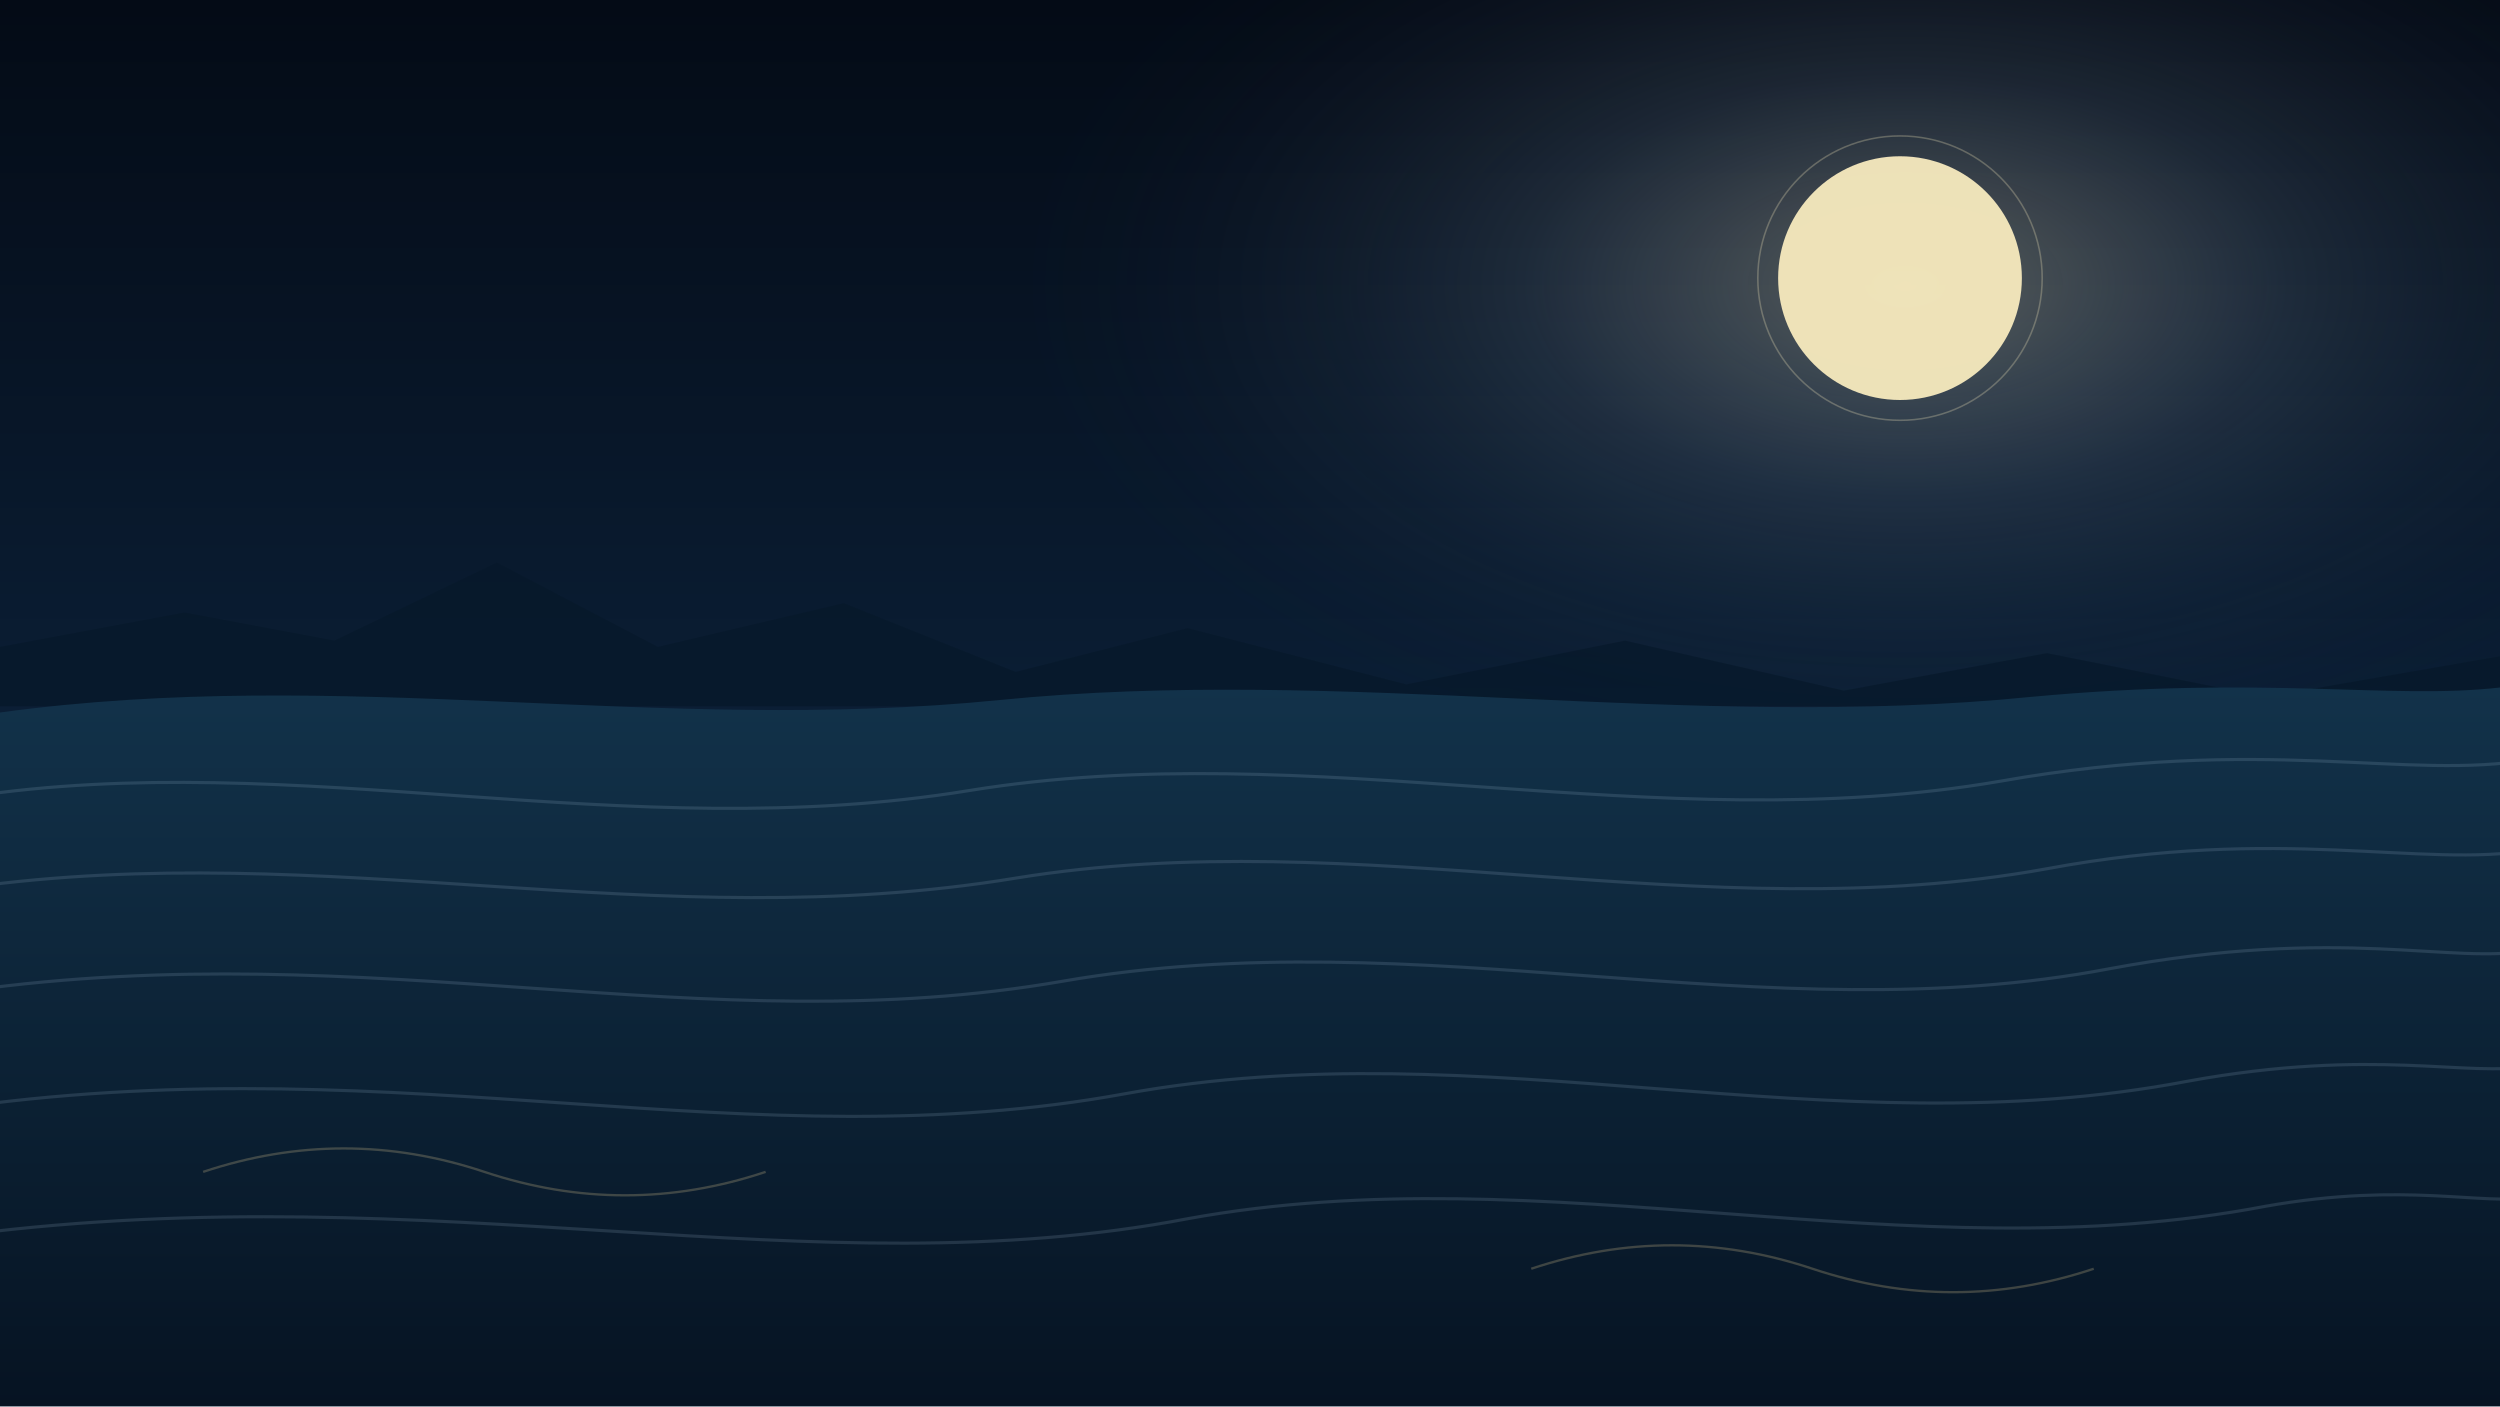
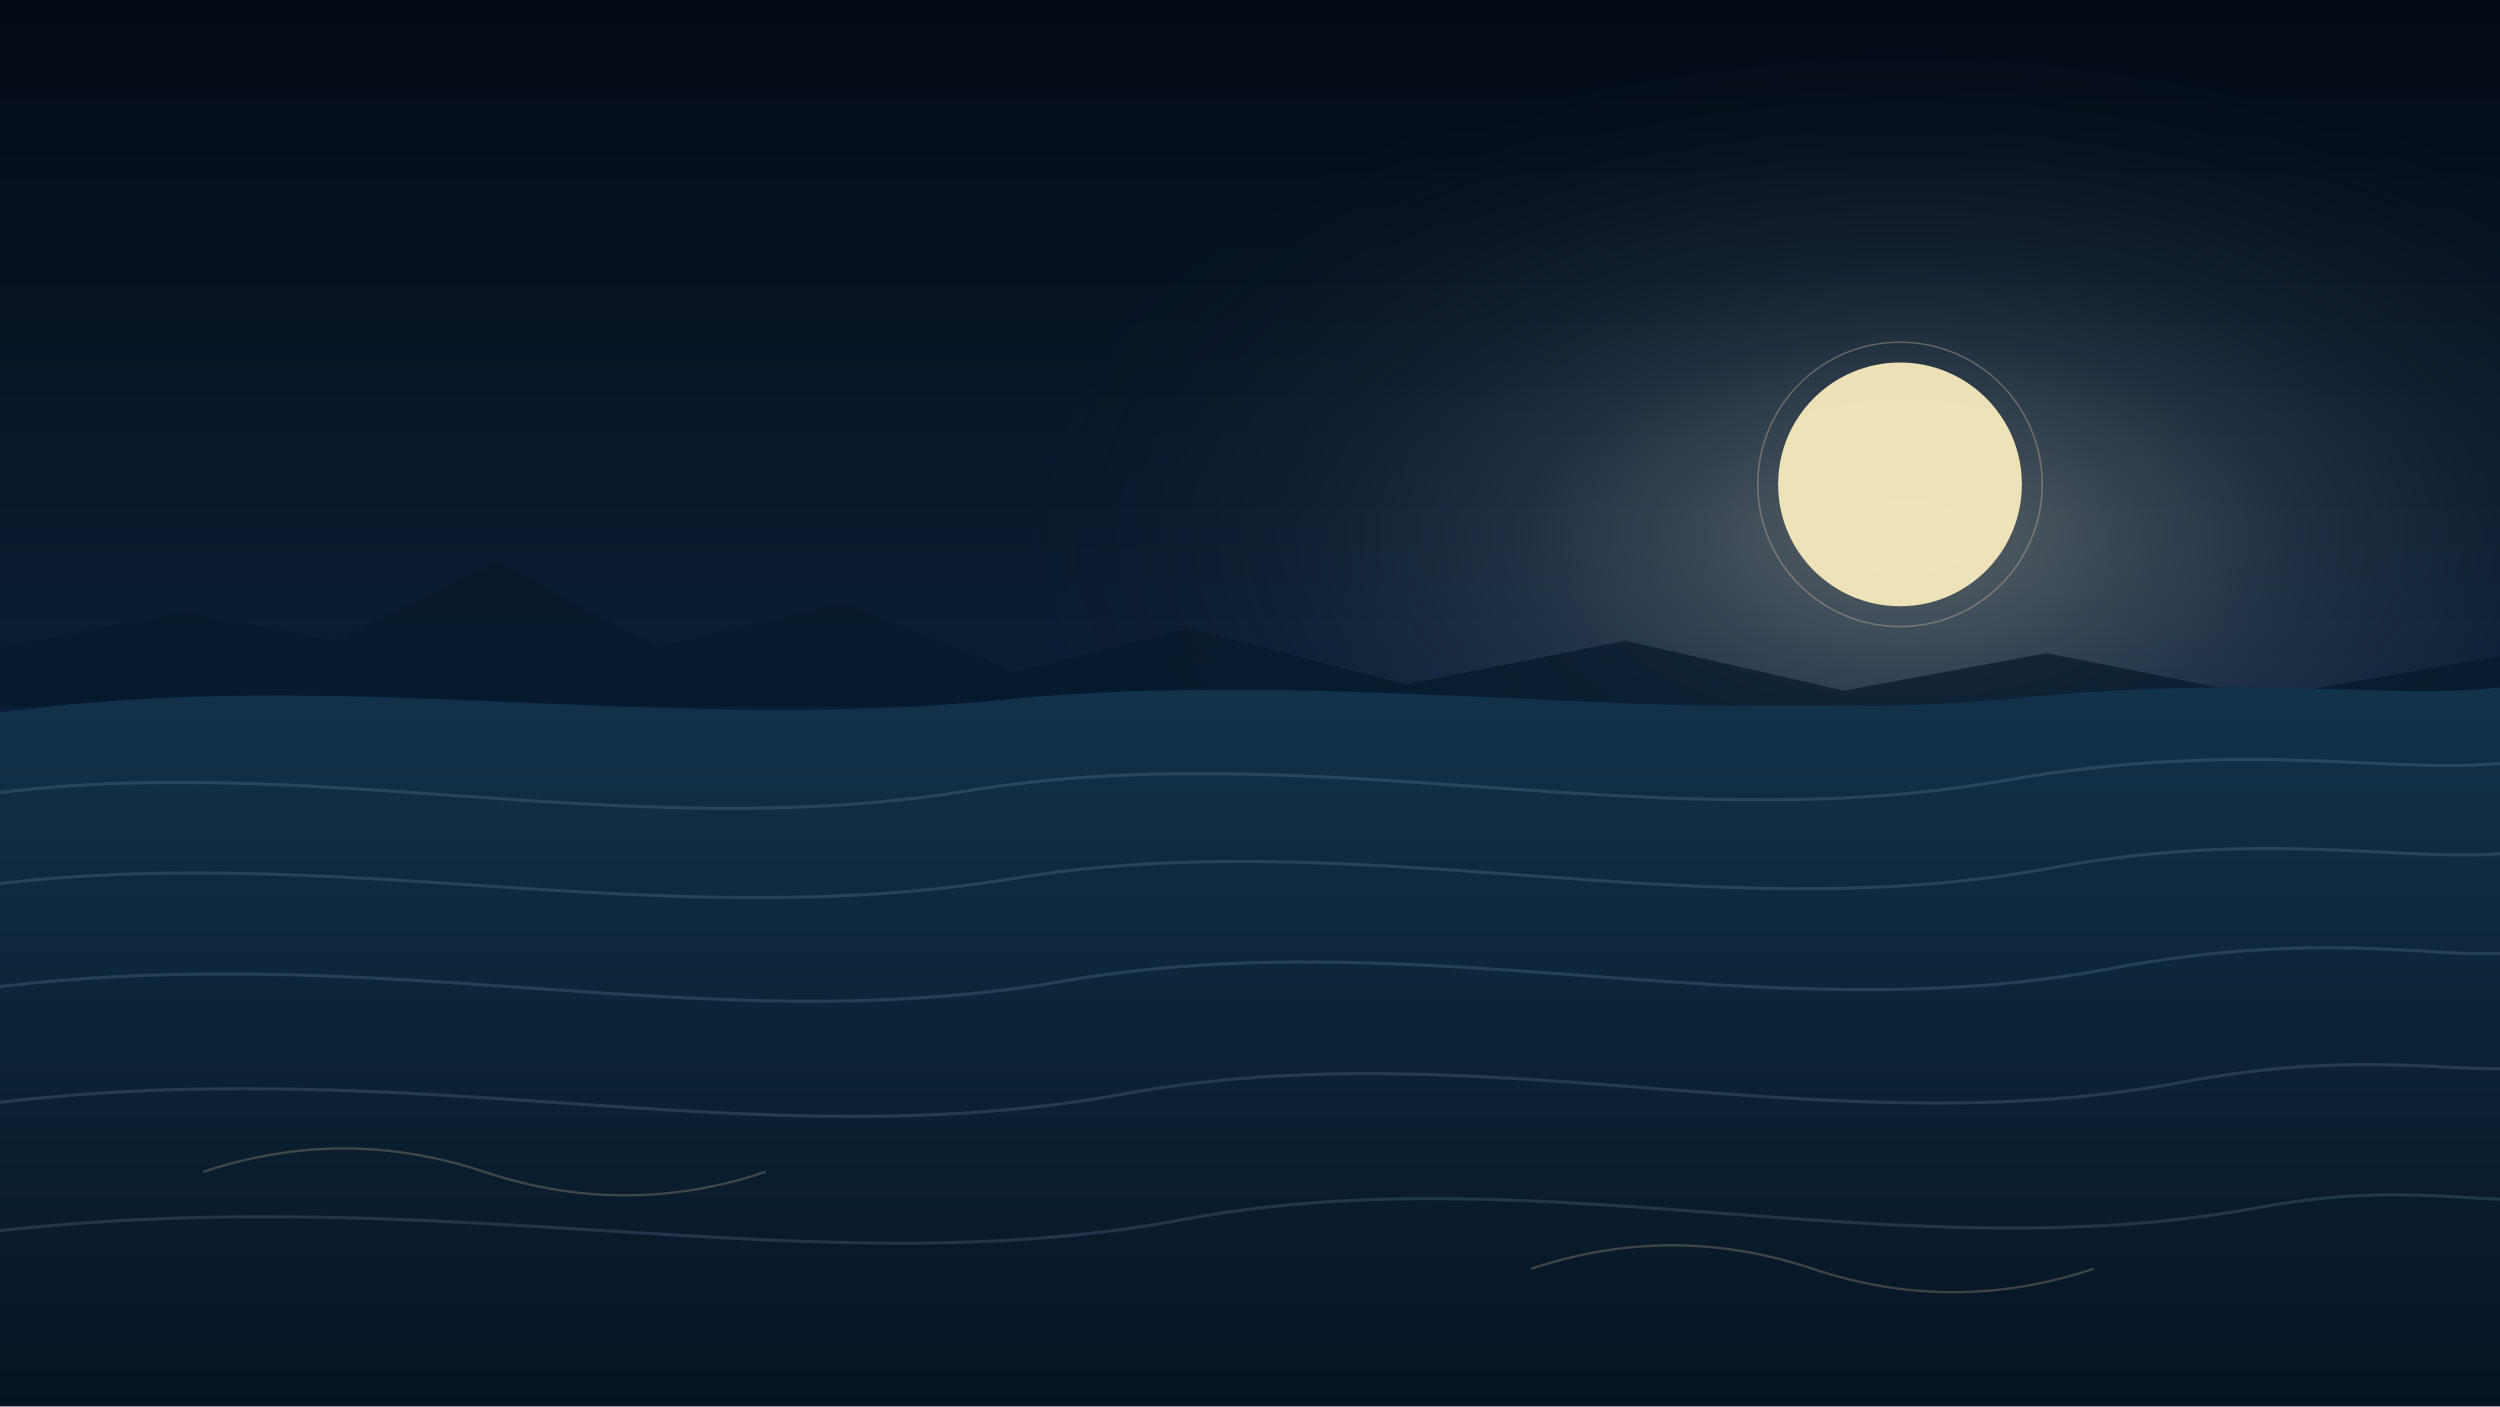
<svg xmlns="http://www.w3.org/2000/svg" viewBox="0 0 1600 900" preserveAspectRatio="xMidYMid slice">
  <defs>
    <linearGradient id="sky" x1="0" y1="0" x2="0" y2="1">
      <stop offset="0" stop-color="#040B16" />
      <stop offset="0.48" stop-color="#0A1D33" />
      <stop offset="1" stop-color="#173A55" />
    </linearGradient>
-     <radialGradient id="glow" cx="76%" cy="20%" r="36%">
+     <radialGradient id="glow" cx="76%" cy="38%" r="36%">
      <stop offset="0" stop-color="#FFF4CC" stop-opacity="0.34" />
      <stop offset="0.42" stop-color="#C9DCEC" stop-opacity="0.12" />
      <stop offset="1" stop-color="#0A1D33" stop-opacity="0" />
    </radialGradient>
    <linearGradient id="sea" x1="0" y1="0" x2="0" y2="1">
      <stop offset="0" stop-color="#12324A" />
      <stop offset="1" stop-color="#061322" />
    </linearGradient>
    <linearGradient id="reflection" x1="0" y1="0" x2="0" y2="1">
      <stop offset="0" stop-color="#F3E6B8" stop-opacity="0.42" />
      <stop offset="1" stop-color="#F3E6B8" stop-opacity="0" />
    </linearGradient>
  </defs>
  <rect width="1600" height="900" fill="url(#sky)" />
  <rect width="1600" height="900" fill="url(#glow)" />
-   <circle cx="1216" cy="178" r="78" fill="#F5E8BC" opacity="0.96" />
-   <circle cx="1216" cy="178" r="91" fill="none" stroke="#F5E8BC" stroke-width="1" opacity="0.28" />
+   <circle cx="1216" cy="310" r="78" fill="#F5E8BC" opacity="0.96" />
+   <circle cx="1216" cy="310" r="91" fill="none" stroke="#F5E8BC" stroke-width="1" opacity="0.28" />
  <path d="M0 452 L0 414 L118 392 L214 410 L318 360 L421 414 L540 386 L650 430 L760 402 L900 438 L1040 410 L1180 442 L1310 418 L1450 446 L1600 420 L1600 452 Z" fill="#06182A" opacity="0.72" />
  <path d="M0 456 C220 426 420 470 640 448 C860 426 1080 468 1300 446 C1450 432 1530 448 1600 440 L1600 900 L0 900 Z" fill="url(#sea)" />
  <g fill="none" stroke="#A9C6DD" stroke-width="2" opacity="0.16">
    <path d="M-20 510 C190 478 400 542 620 506 C840 470 1060 538 1280 500 C1450 470 1540 500 1620 486" />
    <path d="M-20 568 C210 536 420 600 650 562 C870 526 1090 596 1310 556 C1460 528 1550 556 1620 544" />
    <path d="M-20 634 C240 598 450 668 680 628 C910 588 1130 662 1350 620 C1500 592 1570 618 1620 608" />
    <path d="M-20 708 C260 670 480 744 720 700 C950 658 1170 736 1400 692 C1520 670 1580 690 1620 682" />
    <path d="M-20 790 C280 752 520 826 760 780 C990 738 1220 816 1450 772 C1540 756 1590 772 1620 766" />
  </g>
  <g fill="none" stroke="url(#reflection)" stroke-width="3" stroke-linecap="round" opacity="0.58">
    <path d="M1198 462 L1232 462" />
    <path d="M1184 500 L1248 500" />
    <path d="M1204 540 L1228 540" />
    <path d="M1176 582 L1256 582" />
    <path d="M1200 628 L1232 628" />
    <path d="M1168 678 L1264 678" />
    <path d="M1196 734 L1236 734" />
  </g>
  <g fill="none" stroke="#D7C28D" stroke-width="1.5" opacity="0.26">
    <path d="M130 750 Q220 720 310 750 Q400 780 490 750" />
    <path d="M980 812 Q1070 782 1160 812 Q1250 842 1340 812" />
  </g>
</svg>
